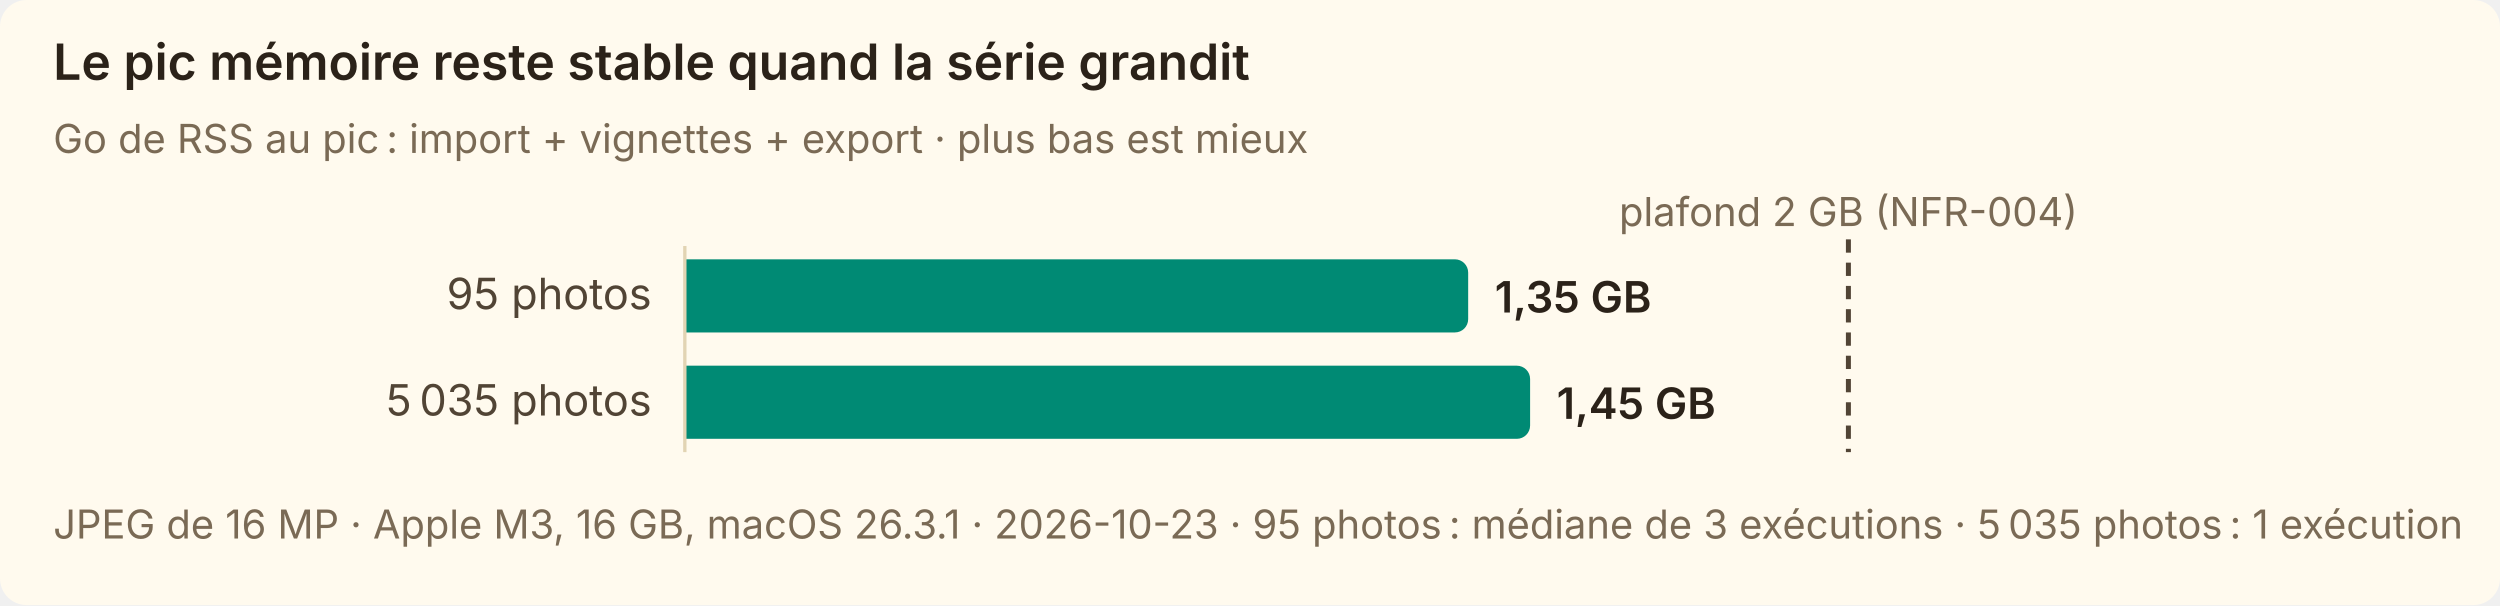
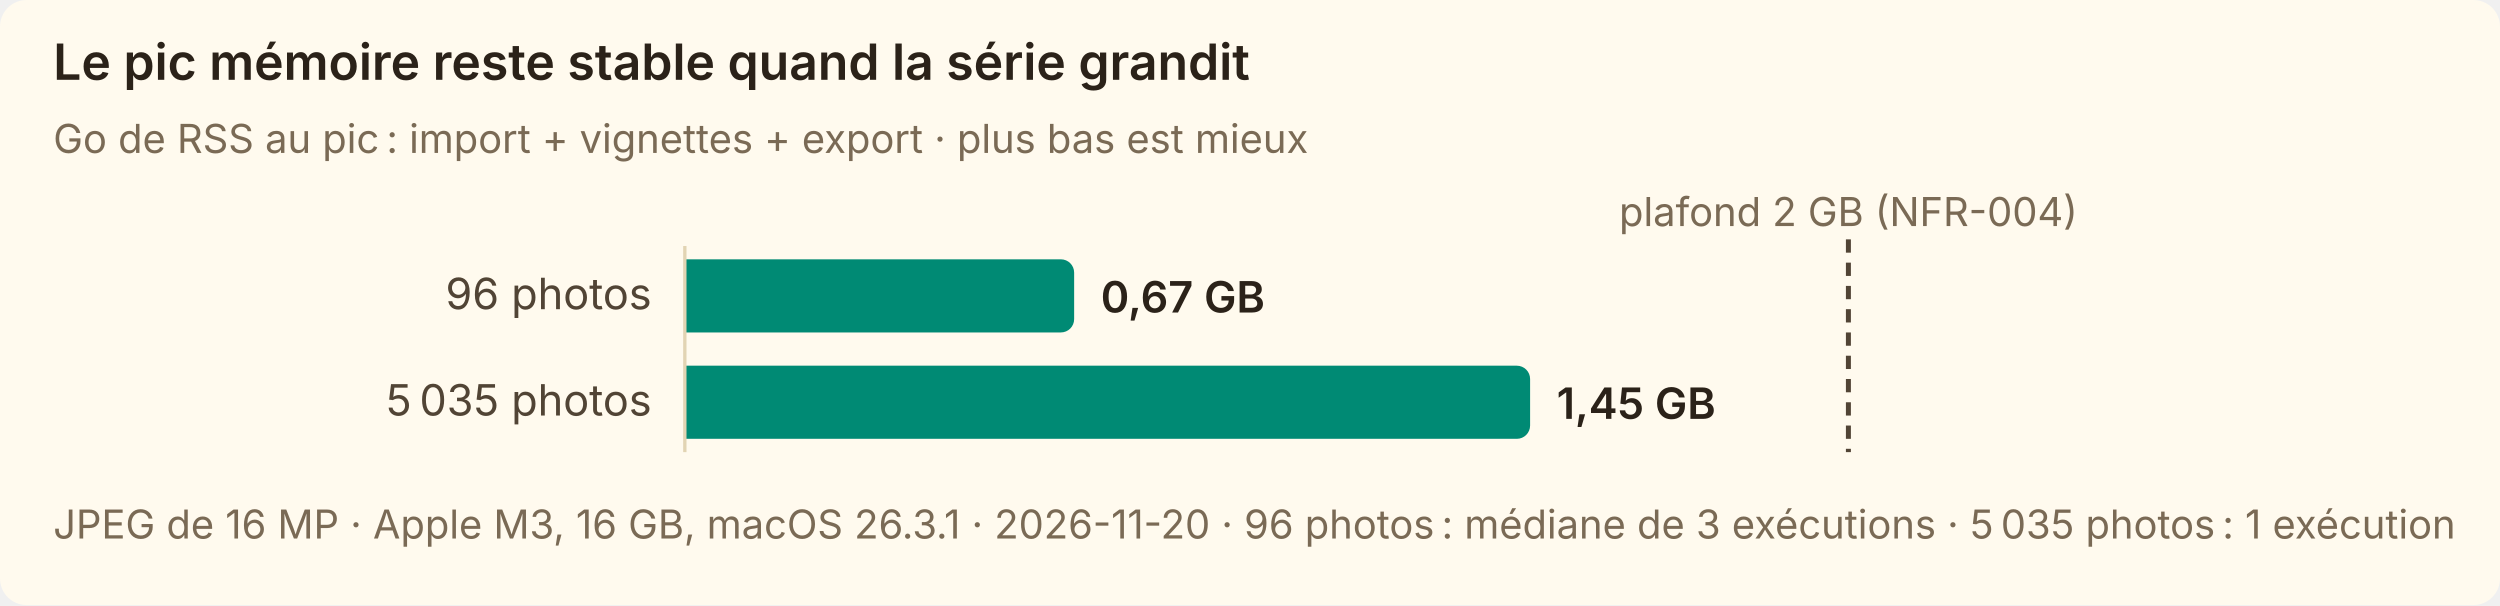
<svg xmlns="http://www.w3.org/2000/svg" viewBox="-16 -16 752 182" width="752" height="182" role="img" aria-labelledby="t d">
  <style>
  .bg{fill:#fffaee} .t1{fill:#2b2219;font:600 13px system-ui,-apple-system,Segoe UI,sans-serif}
  .t2{fill:#514435;font:13px system-ui,-apple-system,Segoe UI,sans-serif}
  .t3{fill:#7a6a55;font:12px system-ui,-apple-system,Segoe UI,sans-serif}
  .h{font-size:15px} .num{font-variant-numeric:tabular-nums} .axis{stroke:#e2d4b3;stroke-width:1}
  .ref{stroke:#514435;stroke-width:1.5;stroke-dasharray:4 3} .refw{stroke:#b5652a;stroke-width:1.5;stroke-dasharray:4 3}
  .s1{fill:#008a74} .old{fill-opacity:.45} .s2{fill:#b5652a} .s3{fill:#1baf7a} .s4{fill:#eda100} .s5{fill:#e87ba4} .gap{stroke:#fffaee;stroke-width:2}
  .in{fill:#fff} .ln{fill:none;stroke:#008a74;stroke-width:2;stroke-linejoin:round} .band{fill:#e2d4b3;fill-opacity:.35}
  @media (prefers-color-scheme: dark){
    .bg{fill:#262019} .t1{fill:#f3ead6} .t2{fill:#d8cab0} .t3{fill:#a8977c} .axis{stroke:#3b3127}
    .ref{stroke:#d8cab0} .refw{stroke:#cc7f3e}
    .s1{fill:#21a593} .s2{fill:#cc7f3e} .s3{fill:#199e70} .s4{fill:#c98500} .s5{fill:#d55181} .gap{stroke:#262019}
    .ln{stroke:#21a593} .band{fill:#3b3127}
  }
</style>
  <rect class="bg" x="-16" y="-16" width="752" height="182" rx="8" />
  <text class="t1 h" x="0" y="8">Le pic mémoire reste stable quand la série grandit</text>
  <text class="t3" x="0" y="30">Go de RSS au pic : import + vignettes + export · plus bas est mieux</text>
-   <text class="t2" x="180" y="77" text-anchor="end">95 photos</text>
-   <path class="s1" d="M190 62h231.626a4 4 0 0 1 4 4v14a4 4 0 0 1 -4 4h-231.626z" />
-   <text class="t1 num" x="433.626" y="78">1,35 GB</text>
+   <text class="t2" x="180" y="77" text-anchor="end">96 photos</text>
+   <path class="s1" d="M190 62h113.102a4 4 0 0 1 4 4v14a4 4 0 0 1 -4 4h-113.102z" />
+   <text class="t1 num" x="315.102" y="78">0,67 GB</text>
  <text class="t2" x="180" y="109" text-anchor="end">5 035 photos</text>
  <path class="s1" d="M190 94h250.255a4 4 0 0 1 4 4v14a4 4 0 0 1 -4 4h-250.255z" />
  <text class="t1 num" x="452.255" y="110">1,45 GB</text>
  <line class="axis" x1="190" x2="190" y1="58" y2="120" />
  <line class="ref" x1="540" x2="540" y1="56" y2="120" />
  <text class="t3" x="540" y="52" text-anchor="middle">plafond 2 GB (NFR-004)</text>
-   <text class="t3" x="0" y="146">JPEG de 16 MP · Apple M3, 16 GB, macOS 26.3.1 · 2026-10-23 · 95 photos : médiane de 3 exécutions · 5 035 photos : 1 exécution</text>
+   <text class="t3" x="0" y="146">JPEG de 16 MP · Apple M3, 16 GB, macOS 26.3.1 · 2026-11-20 · 96 photos : médiane de 3 exécutions · 5 035 photos : 1 exécution</text>
</svg>
